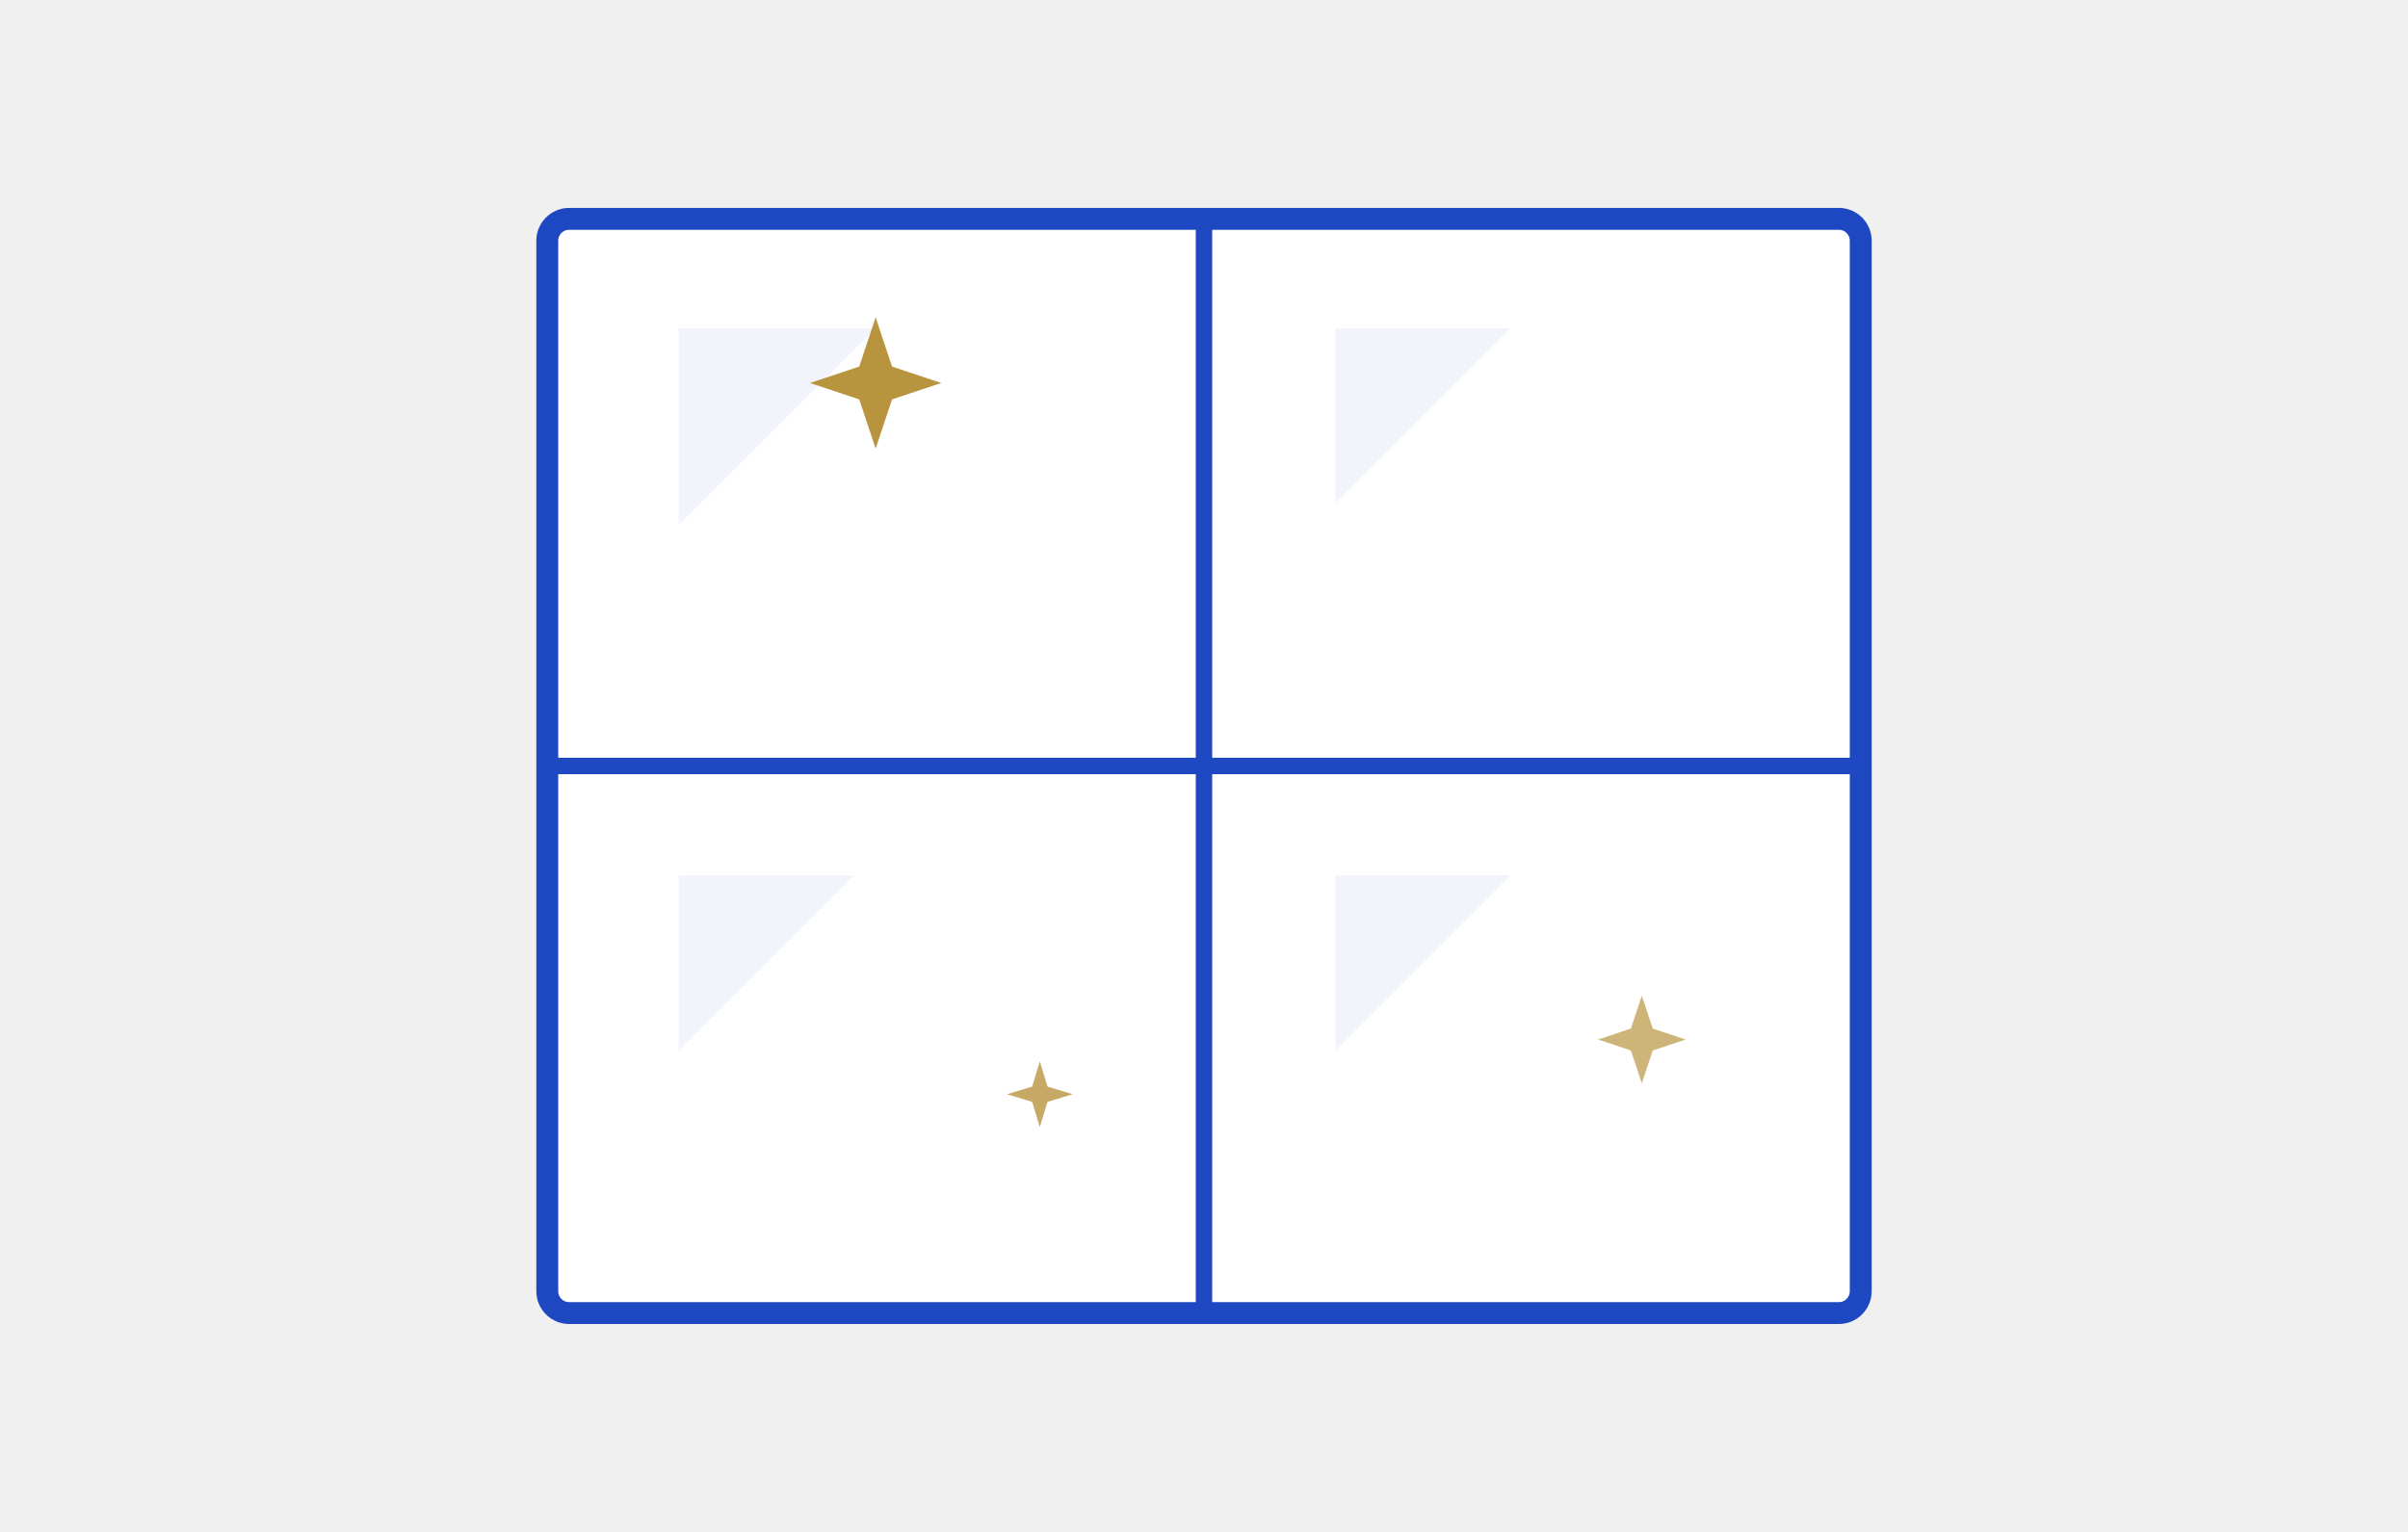
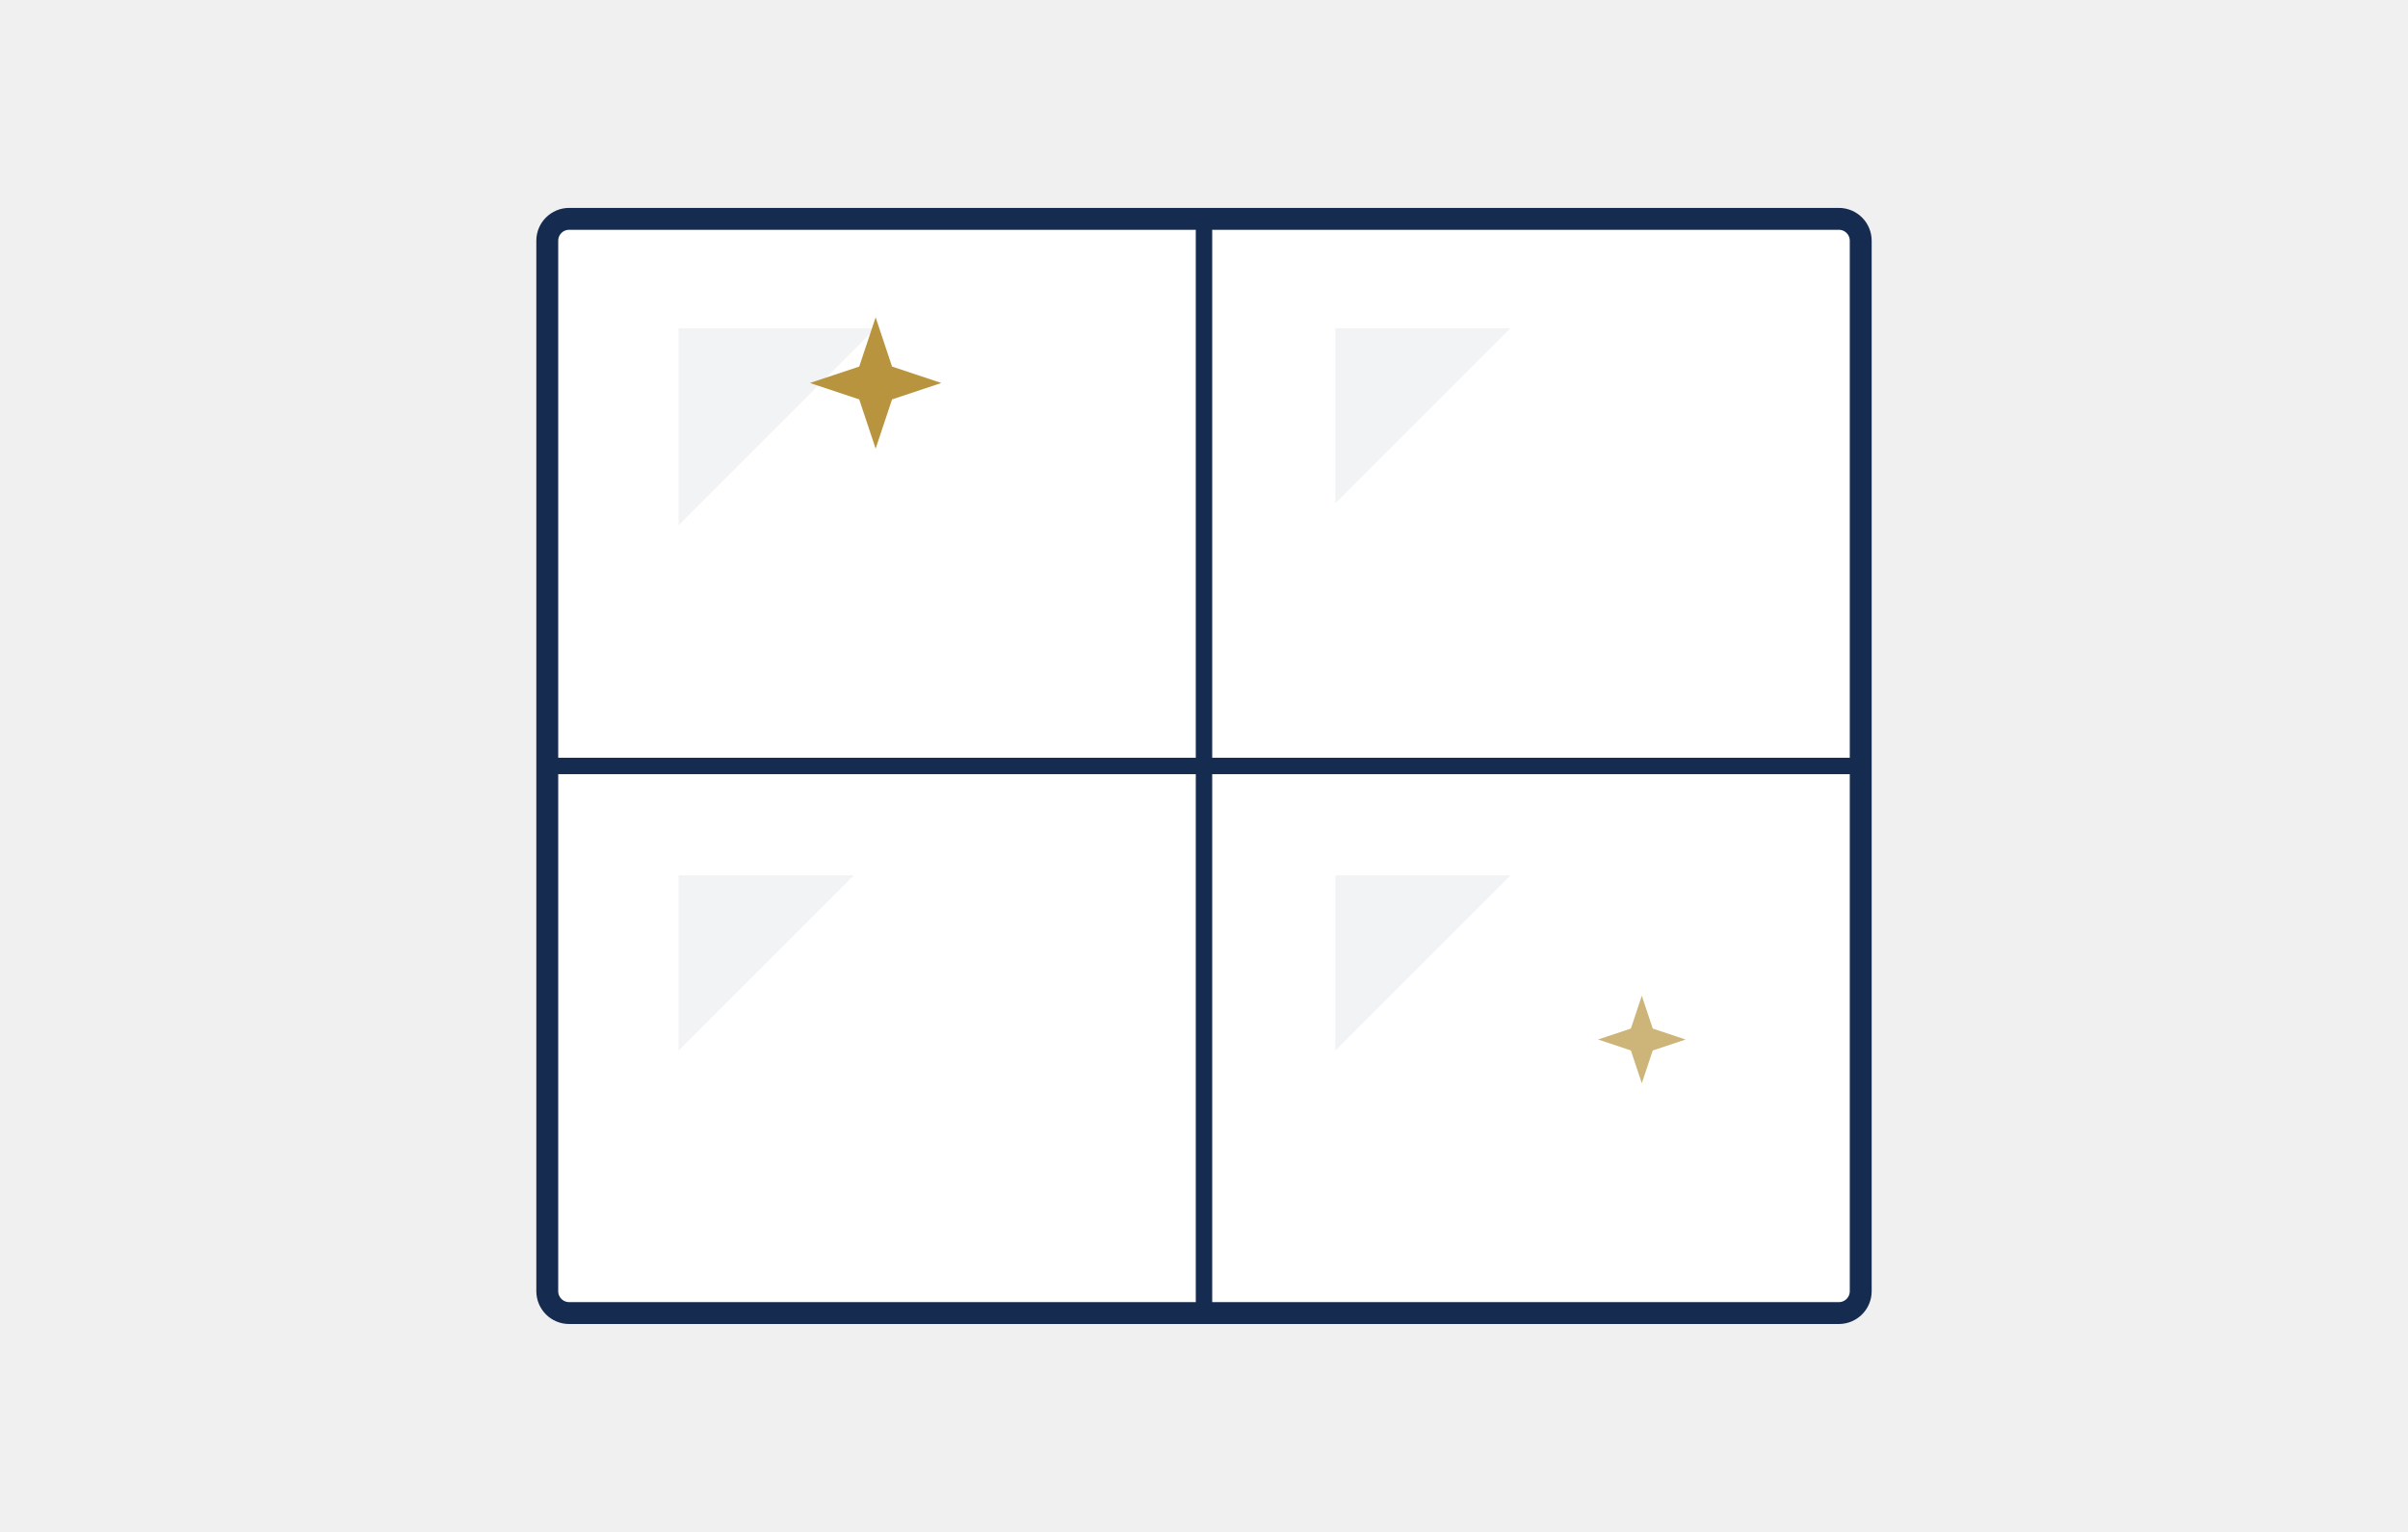
<svg xmlns="http://www.w3.org/2000/svg" viewBox="0 0 220 140" fill="none">
-   <rect x="50" y="20" width="120" height="100" fill="#FFFFFF" stroke="#1E47C2" stroke-width="2" rx="2" />
-   <line x1="110" y1="20" x2="110" y2="120" stroke="#1E47C2" stroke-width="1.5" />
-   <line x1="50" y1="70" x2="170" y2="70" stroke="#1E47C2" stroke-width="1.5" />
-   <path d="M62 30 L80 30 L62 48 Z" fill="#1E47C2" opacity="0.06" />
-   <path d="M122 30 L138 30 L122 46 Z" fill="#1E47C2" opacity="0.06" />
-   <path d="M62 80 L78 80 L62 96 Z" fill="#1E47C2" opacity="0.06" />
-   <path d="M122 80 L138 80 L122 96 Z" fill="#1E47C2" opacity="0.06" />
+   <rect x="50" y="20" width="120" height="100" fill="#FFFFFF" stroke="#152B4F" stroke-width="2" rx="2" />
+   <line x1="110" y1="20" x2="110" y2="120" stroke="#152B4F" stroke-width="1.5" />
+   <line x1="50" y1="70" x2="170" y2="70" stroke="#152B4F" stroke-width="1.5" />
+   <path d="M62 30 L80 30 L62 48 Z" fill="#152B4F" opacity="0.06" />
+   <path d="M122 30 L138 30 L122 46 Z" fill="#152B4F" opacity="0.06" />
+   <path d="M62 80 L78 80 L62 96 Z" fill="#152B4F" opacity="0.06" />
+   <path d="M122 80 L138 80 L122 96 Z" fill="#152B4F" opacity="0.06" />
  <g transform="translate(80 35)">
    <path d="M0 -6 L1.5 -1.5 L6 0 L1.5 1.5 L0 6 L-1.5 1.5 L-6 0 L-1.5 -1.5 Z" fill="#B8943F" />
  </g>
  <g transform="translate(150 95)" opacity="0.7">
    <path d="M0 -4 L1 -1 L4 0 L1 1 L0 4 L-1 1 L-4 0 L-1 -1 Z" fill="#B8943F" />
  </g>
-   <g transform="translate(95 100)" opacity="0.8">
-     <path d="M0 -3 L0.7 -0.7 L3 0 L0.7 0.7 L0 3 L-0.7 0.7 L-3 0 L-0.7 -0.7 Z" fill="#B8943F" />
-   </g>
</svg>
